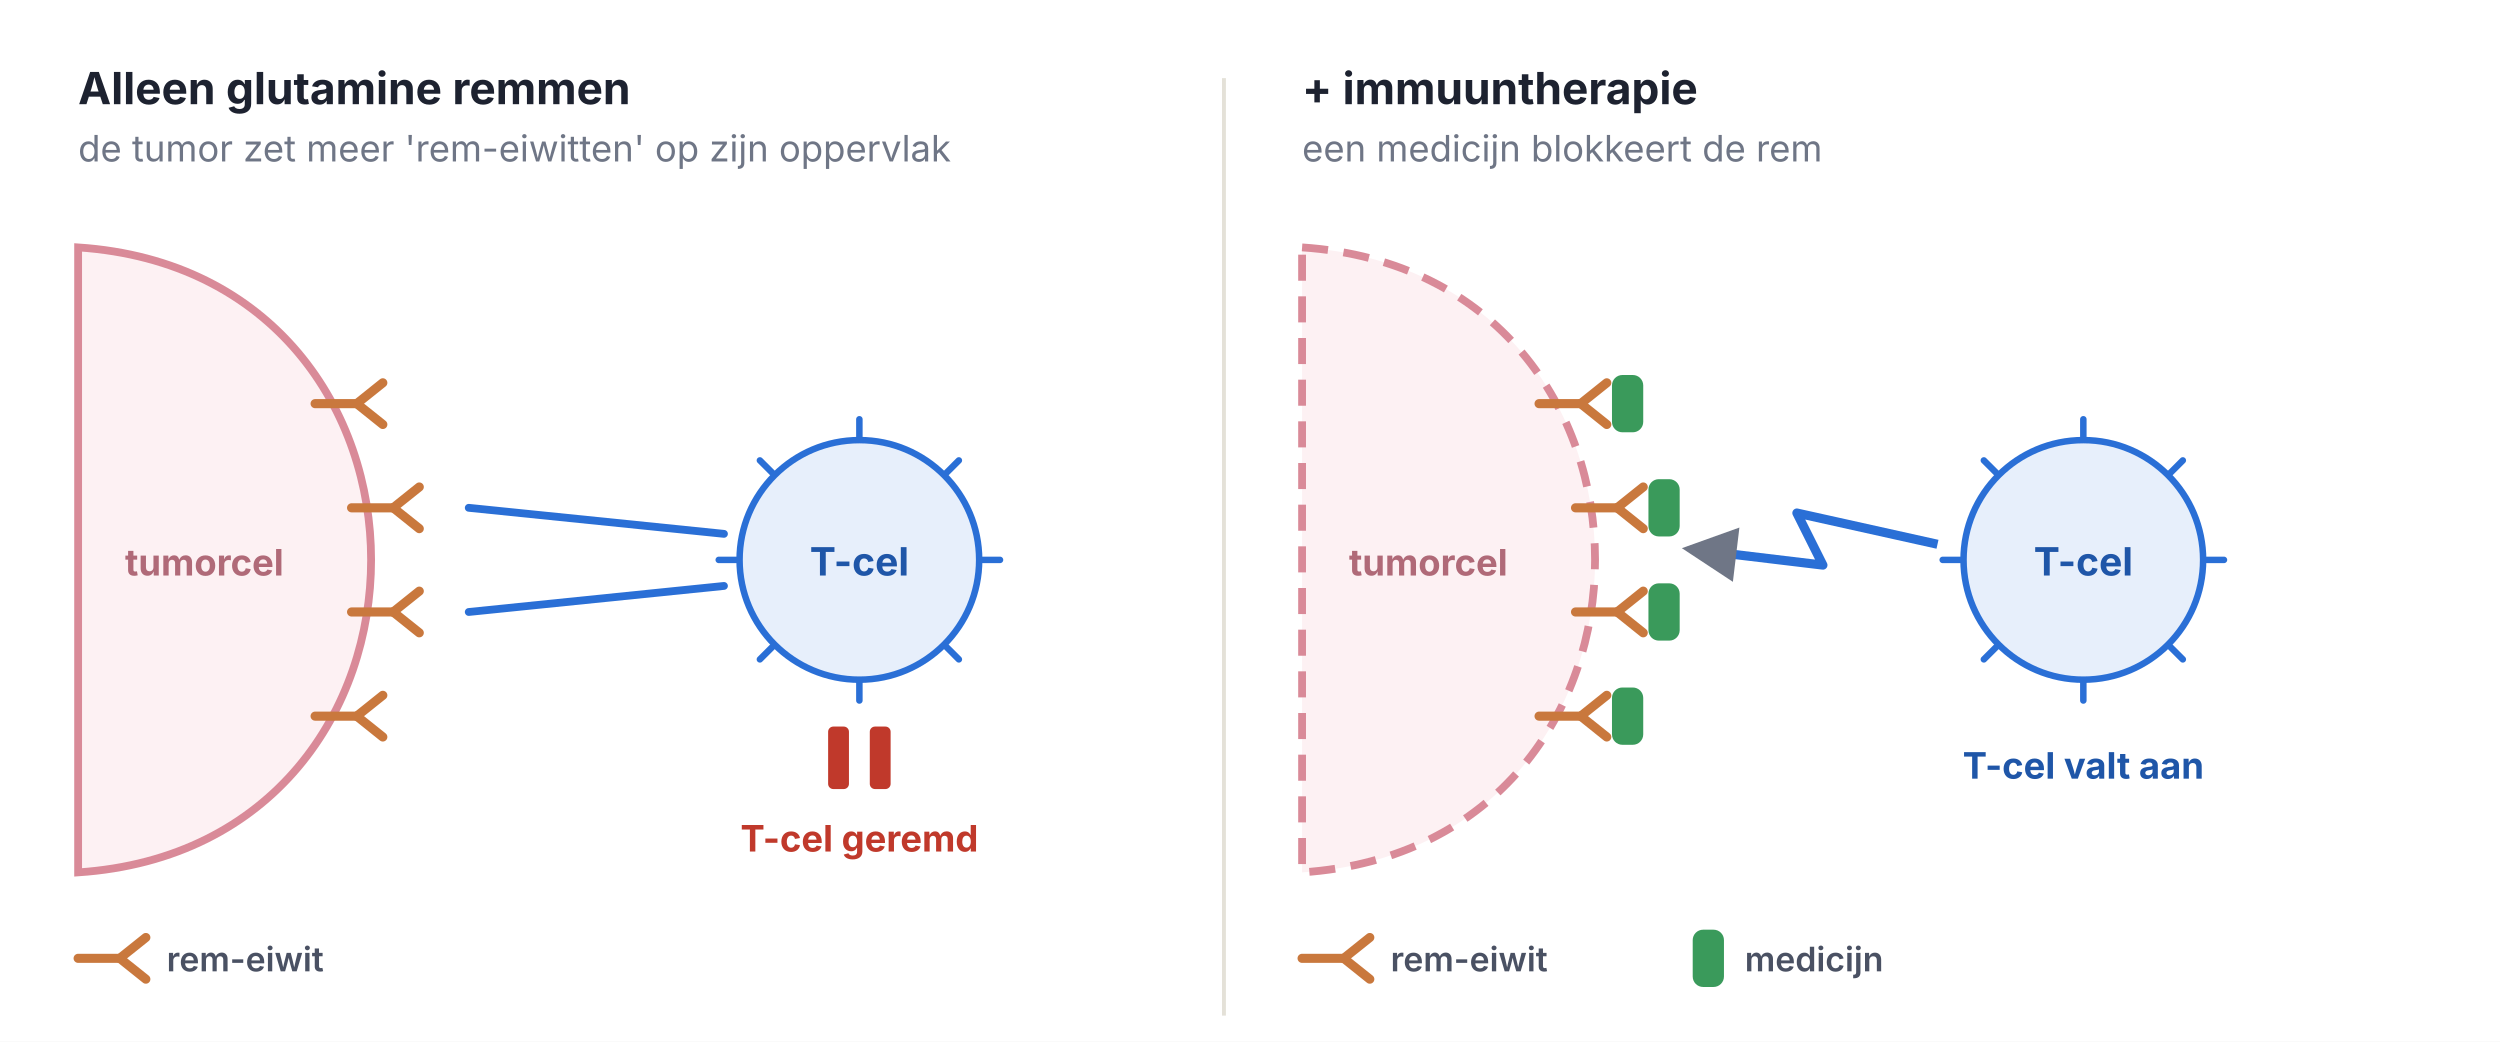
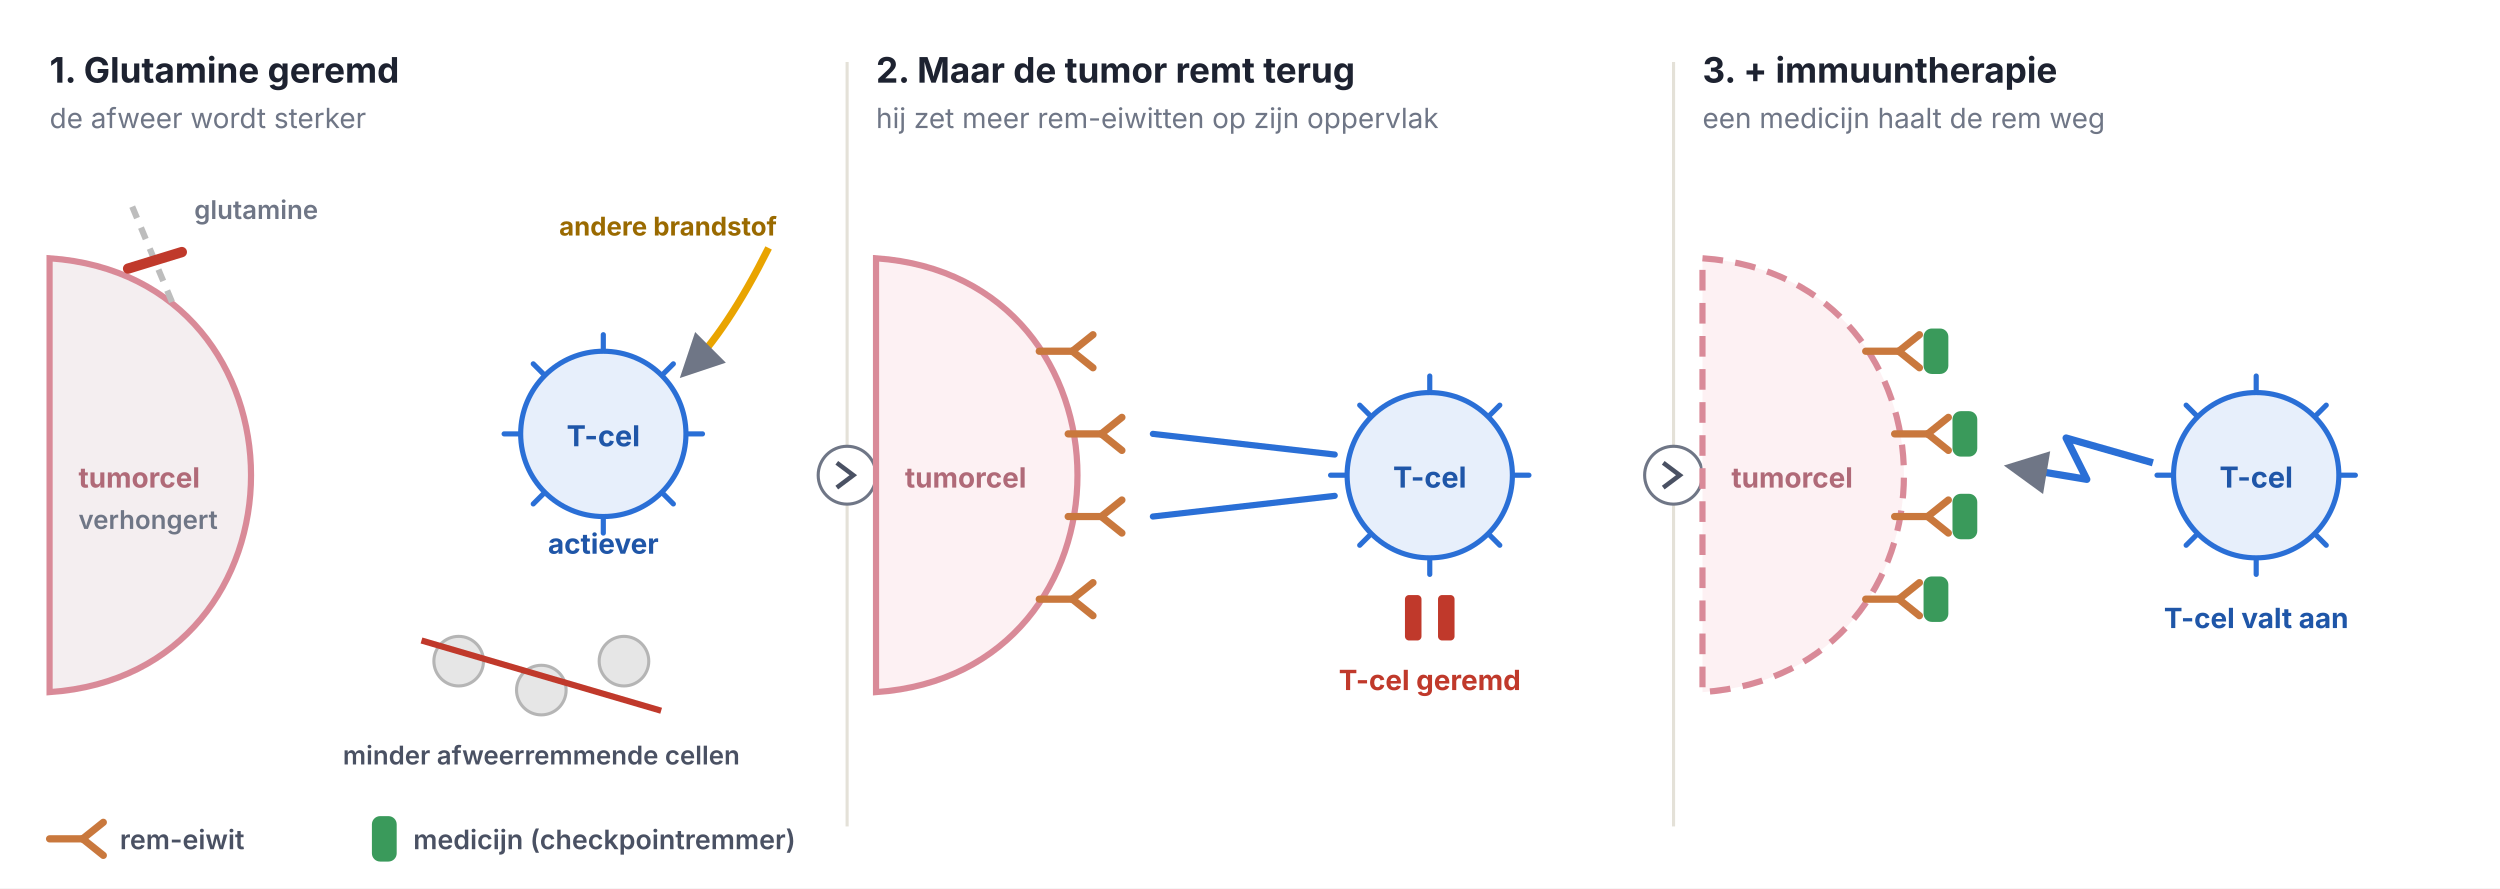
- <svg xmlns="http://www.w3.org/2000/svg" viewBox="0 0 960 400" width="960" height="400" font-family="Inter, 'Segoe UI', Helvetica, Arial, sans-serif">
-   <rect width="960" height="400" fill="#ffffff" />
+ <svg xmlns="http://www.w3.org/2000/svg" viewBox="0 0 1210 430" width="1210" height="430" font-family="Inter, 'Segoe UI', Helvetica, Arial, sans-serif">
+   <rect width="1210" height="430" fill="#ffffff" />
  <defs>
    <marker id="mg" viewBox="0 0 10 10" refX="8" refY="5" markerWidth="6" markerHeight="6" orient="auto">
      <path d="M0,0 L10,5 L0,10 z" fill="#6f7686" />
    </marker>
    <marker id="mb" viewBox="0 0 10 10" refX="8" refY="5" markerWidth="6" markerHeight="6" orient="auto">
      <path d="M0,0 L10,5 L0,10 z" fill="#2a6fd6" />
    </marker>
    <marker id="mp" viewBox="0 0 10 10" refX="8" refY="5" markerWidth="6" markerHeight="6" orient="auto">
      <path d="M0,0 L10,5 L0,10 z" fill="#d6588a" />
    </marker>
    <marker id="mgr" viewBox="0 0 10 10" refX="8" refY="5" markerWidth="6" markerHeight="6" orient="auto">
      <path d="M0,0 L10,5 L0,10 z" fill="#3a9a5b" />
    </marker>
    <marker id="mpu" viewBox="0 0 10 10" refX="8" refY="5" markerWidth="6" markerHeight="6" orient="auto">
      <path d="M0,0 L10,5 L0,10 z" fill="#7b5cc4" />
    </marker>
    <marker id="mgy" viewBox="0 0 10 10" refX="8" refY="5" markerWidth="6" markerHeight="6" orient="auto">
      <path d="M0,0 L10,5 L0,10 z" fill="#bdbdbd" />
    </marker>
    <marker id="my" viewBox="0 0 10 10" refX="8" refY="5" markerWidth="6" markerHeight="6" orient="auto">
      <path d="M0,0 L10,5 L0,10 z" fill="#8a8f9c" />
    </marker>
  </defs>
-   <text x="30" y="40" font-size="17" fill="#1d2230" font-weight="700" text-anchor="start">Alleen glutamine remmen</text>
-   <text x="30" y="62" font-size="14" fill="#6f7686" font-weight="400" text-anchor="start">de tumor zet meer 'rem-eiwitten' op zijn oppervlak</text>
-   <path d="M30,95 C180,105 180,325 30,335 Z" fill="#fdf1f3" stroke="#d98a98" stroke-width="3" />
-   <text x="48" y="221" font-size="14" fill="#b06a78" font-weight="700" text-anchor="start">tumorcel</text>
-   <line x1="121.0" y1="155" x2="137.0" y2="155" stroke="#c9783d" stroke-width="3.5" stroke-linecap="round" />
-   <line x1="137.0" y1="155" x2="147.0" y2="147" stroke="#c9783d" stroke-width="3.5" stroke-linecap="round" />
-   <line x1="137.0" y1="155" x2="147.0" y2="163" stroke="#c9783d" stroke-width="3.5" stroke-linecap="round" />
-   <line x1="135.0" y1="195" x2="151.0" y2="195" stroke="#c9783d" stroke-width="3.5" stroke-linecap="round" />
-   <line x1="151.0" y1="195" x2="161.0" y2="187" stroke="#c9783d" stroke-width="3.5" stroke-linecap="round" />
-   <line x1="151.0" y1="195" x2="161.0" y2="203" stroke="#c9783d" stroke-width="3.5" stroke-linecap="round" />
-   <line x1="135.0" y1="235" x2="151.0" y2="235" stroke="#c9783d" stroke-width="3.5" stroke-linecap="round" />
-   <line x1="151.0" y1="235" x2="161.0" y2="227" stroke="#c9783d" stroke-width="3.5" stroke-linecap="round" />
-   <line x1="151.0" y1="235" x2="161.0" y2="243" stroke="#c9783d" stroke-width="3.5" stroke-linecap="round" />
-   <line x1="121.0" y1="275" x2="137.0" y2="275" stroke="#c9783d" stroke-width="3.5" stroke-linecap="round" />
-   <line x1="137.0" y1="275" x2="147.0" y2="267" stroke="#c9783d" stroke-width="3.5" stroke-linecap="round" />
-   <line x1="137.0" y1="275" x2="147.0" y2="283" stroke="#c9783d" stroke-width="3.5" stroke-linecap="round" />
-   <line x1="376.0" y1="215.0" x2="384.0" y2="215.0" stroke="#2a6fd6" stroke-width="2.5" stroke-linecap="round" />
-   <line x1="362.5" y1="247.5" x2="368.2" y2="253.2" stroke="#2a6fd6" stroke-width="2.5" stroke-linecap="round" />
-   <line x1="330.0" y1="261.0" x2="330.0" y2="269.0" stroke="#2a6fd6" stroke-width="2.5" stroke-linecap="round" />
-   <line x1="297.5" y1="247.5" x2="291.8" y2="253.2" stroke="#2a6fd6" stroke-width="2.5" stroke-linecap="round" />
-   <line x1="284.0" y1="215.0" x2="276.0" y2="215.0" stroke="#2a6fd6" stroke-width="2.5" stroke-linecap="round" />
-   <line x1="297.5" y1="182.5" x2="291.8" y2="176.8" stroke="#2a6fd6" stroke-width="2.5" stroke-linecap="round" />
-   <line x1="330.0" y1="169.0" x2="330.0" y2="161.0" stroke="#2a6fd6" stroke-width="2.5" stroke-linecap="round" />
-   <line x1="362.5" y1="182.5" x2="368.2" y2="176.8" stroke="#2a6fd6" stroke-width="2.5" stroke-linecap="round" />
-   <circle cx="330" cy="215" r="46" fill="#e7effb" stroke="#2a6fd6" stroke-width="2.5" />
-   <text x="330" y="221" font-size="15" fill="#1f56a8" font-weight="700" text-anchor="middle">T-cel</text>
-   <line x1="180" y1="195" x2="278" y2="205" stroke="#2a6fd6" stroke-width="3" stroke-linecap="round" />
-   <line x1="180" y1="235" x2="278" y2="225" stroke="#2a6fd6" stroke-width="3" stroke-linecap="round" />
-   <rect x="318" y="279" width="8" height="24" rx="2" fill="#c0392b" />
-   <rect x="334" y="279" width="8" height="24" rx="2" fill="#c0392b" />
-   <text x="330" y="327" font-size="14" fill="#c0392b" font-weight="700" text-anchor="middle">T-cel geremd</text>
-   <line x1="30" y1="368" x2="46" y2="368" stroke="#c9783d" stroke-width="3.5" stroke-linecap="round" />
-   <line x1="46" y1="368" x2="56" y2="360" stroke="#c9783d" stroke-width="3.5" stroke-linecap="round" />
-   <line x1="46" y1="368" x2="56" y2="376" stroke="#c9783d" stroke-width="3.5" stroke-linecap="round" />
-   <text x="64" y="373" font-size="13" fill="#4a5163" font-weight="600" text-anchor="start">rem-eiwit</text>
-   <text x="500" y="40" font-size="17" fill="#1d2230" font-weight="700" text-anchor="start">+ immuuntherapie</text>
-   <text x="500" y="62" font-size="14" fill="#6f7686" font-weight="400" text-anchor="start">een medicijn blokkeert de rem</text>
-   <path d="M500,95 C650,105 650,325 500,335 Z" fill="#fdf1f3" stroke="#d98a98" stroke-width="3" stroke-dasharray="10 6" />
-   <text x="518" y="221" font-size="14" fill="#b06a78" font-weight="700" text-anchor="start">tumorcel</text>
-   <line x1="591.0" y1="155" x2="607.0" y2="155" stroke="#c9783d" stroke-width="3.5" stroke-linecap="round" />
-   <line x1="607.0" y1="155" x2="617.0" y2="147" stroke="#c9783d" stroke-width="3.5" stroke-linecap="round" />
-   <line x1="607.0" y1="155" x2="617.0" y2="163" stroke="#c9783d" stroke-width="3.5" stroke-linecap="round" />
-   <rect x="619.0" y="144" width="12" height="22" rx="4" fill="#3a9a5b" />
-   <line x1="605.0" y1="195" x2="621.0" y2="195" stroke="#c9783d" stroke-width="3.5" stroke-linecap="round" />
-   <line x1="621.0" y1="195" x2="631.0" y2="187" stroke="#c9783d" stroke-width="3.5" stroke-linecap="round" />
-   <line x1="621.0" y1="195" x2="631.0" y2="203" stroke="#c9783d" stroke-width="3.5" stroke-linecap="round" />
-   <rect x="633.0" y="184" width="12" height="22" rx="4" fill="#3a9a5b" />
-   <line x1="605.0" y1="235" x2="621.0" y2="235" stroke="#c9783d" stroke-width="3.5" stroke-linecap="round" />
-   <line x1="621.0" y1="235" x2="631.0" y2="227" stroke="#c9783d" stroke-width="3.5" stroke-linecap="round" />
-   <line x1="621.0" y1="235" x2="631.0" y2="243" stroke="#c9783d" stroke-width="3.5" stroke-linecap="round" />
-   <rect x="633.0" y="224" width="12" height="22" rx="4" fill="#3a9a5b" />
-   <line x1="591.0" y1="275" x2="607.0" y2="275" stroke="#c9783d" stroke-width="3.5" stroke-linecap="round" />
-   <line x1="607.0" y1="275" x2="617.0" y2="267" stroke="#c9783d" stroke-width="3.5" stroke-linecap="round" />
-   <line x1="607.0" y1="275" x2="617.0" y2="283" stroke="#c9783d" stroke-width="3.5" stroke-linecap="round" />
-   <rect x="619.0" y="264" width="12" height="22" rx="4" fill="#3a9a5b" />
-   <line x1="846.0" y1="215.0" x2="854.0" y2="215.0" stroke="#2a6fd6" stroke-width="2.5" stroke-linecap="round" />
-   <line x1="832.5" y1="247.5" x2="838.2" y2="253.2" stroke="#2a6fd6" stroke-width="2.5" stroke-linecap="round" />
-   <line x1="800.0" y1="261.0" x2="800.0" y2="269.0" stroke="#2a6fd6" stroke-width="2.5" stroke-linecap="round" />
-   <line x1="767.5" y1="247.5" x2="761.8" y2="253.2" stroke="#2a6fd6" stroke-width="2.5" stroke-linecap="round" />
-   <line x1="754.0" y1="215.0" x2="746.0" y2="215.0" stroke="#2a6fd6" stroke-width="2.5" stroke-linecap="round" />
-   <line x1="767.5" y1="182.5" x2="761.8" y2="176.8" stroke="#2a6fd6" stroke-width="2.5" stroke-linecap="round" />
-   <line x1="800.0" y1="169.0" x2="800.0" y2="161.0" stroke="#2a6fd6" stroke-width="2.5" stroke-linecap="round" />
-   <line x1="832.5" y1="182.5" x2="838.2" y2="176.8" stroke="#2a6fd6" stroke-width="2.5" stroke-linecap="round" />
-   <circle cx="800" cy="215" r="46" fill="#e7effb" stroke="#2a6fd6" stroke-width="2.5" />
-   <text x="800" y="221" font-size="15" fill="#1f56a8" font-weight="700" text-anchor="middle">T-cel</text>
-   <path d="M744,209 L690,197 L700,217 L650,211" fill="none" stroke="#2a6fd6" stroke-width="3.5" stroke-linejoin="round" marker-end="url(#mg)" />
-   <text x="800" y="299" font-size="14" fill="#1f56a8" font-weight="700" text-anchor="middle">T-cel valt aan</text>
-   <line x1="500" y1="368" x2="516" y2="368" stroke="#c9783d" stroke-width="3.5" stroke-linecap="round" />
-   <line x1="516" y1="368" x2="526" y2="360" stroke="#c9783d" stroke-width="3.5" stroke-linecap="round" />
-   <line x1="516" y1="368" x2="526" y2="376" stroke="#c9783d" stroke-width="3.5" stroke-linecap="round" />
-   <text x="534" y="373" font-size="13" fill="#4a5163" font-weight="600" text-anchor="start">rem-eiwit</text>
-   <rect x="650" y="357" width="12" height="22" rx="4" fill="#3a9a5b" />
-   <text x="670" y="373" font-size="13" fill="#4a5163" font-weight="600" text-anchor="start">medicijn</text>
-   <line x1="470" y1="30" x2="470" y2="390" stroke="#e4e1d8" stroke-width="1.5" />
+   <text x="24" y="40" font-size="17" fill="#1d2230" font-weight="700" text-anchor="start">1. Glutamine geremd</text>
+   <text x="24" y="62" font-size="13.5" fill="#6f7686" font-weight="400" text-anchor="start">de afweer wordt sterker</text>
+   <path d="M24,125 C154,134 154,326 24,335 Z" fill="#f4eef0" stroke="#d98a98" stroke-width="3" />
+   <text x="38" y="236" font-size="13.5" fill="#b06a78" font-weight="700" text-anchor="start">tumorcel</text>
+   <line x1="64" y1="100" x2="84" y2="148" stroke="#bdbdbd" stroke-width="3" stroke-dasharray="6 5" />
+   <line x1="62" y1="130" x2="88" y2="122" stroke="#c0392b" stroke-width="5" stroke-linecap="round" />
+   <text x="94" y="106" font-size="12.5" fill="#6f7686" font-weight="600" text-anchor="start">glutamine</text>
+   <text x="38" y="256" font-size="12.5" fill="#6f7686" font-weight="600" text-anchor="start">verhongert</text>
+   <line x1="332.0" y1="210.0" x2="340.0" y2="210.0" stroke="#2a6fd6" stroke-width="2.5" stroke-linecap="round" />
+   <line x1="320.3" y1="238.3" x2="325.9" y2="243.9" stroke="#2a6fd6" stroke-width="2.5" stroke-linecap="round" />
+   <line x1="292.0" y1="250.0" x2="292.0" y2="258.0" stroke="#2a6fd6" stroke-width="2.5" stroke-linecap="round" />
+   <line x1="263.7" y1="238.3" x2="258.1" y2="243.9" stroke="#2a6fd6" stroke-width="2.5" stroke-linecap="round" />
+   <line x1="252.0" y1="210.0" x2="244.0" y2="210.0" stroke="#2a6fd6" stroke-width="2.5" stroke-linecap="round" />
+   <line x1="263.7" y1="181.7" x2="258.1" y2="176.1" stroke="#2a6fd6" stroke-width="2.5" stroke-linecap="round" />
+   <line x1="292.0" y1="170.0" x2="292.0" y2="162.0" stroke="#2a6fd6" stroke-width="2.5" stroke-linecap="round" />
+   <line x1="320.3" y1="181.7" x2="325.9" y2="176.1" stroke="#2a6fd6" stroke-width="2.5" stroke-linecap="round" />
+   <circle cx="292" cy="210" r="40" fill="#e7effb" stroke="#2a6fd6" stroke-width="2.5" />
+   <text x="292" y="216" font-size="14" fill="#1f56a8" font-weight="700" text-anchor="middle">T-cel</text>
+   <path d="M372,120 Q352,160 332,180" fill="none" stroke="#e9a400" stroke-width="3.5" marker-end="url(#mg)" />
+   <text x="376" y="114" font-size="12.5" fill="#9a6a00" font-weight="700" text-anchor="end">andere brandstof</text>
+   <circle cx="222" cy="320" r="12" fill="#e6e6e6" stroke="#b5b5b5" stroke-width="1.5" />
+   <circle cx="262" cy="334" r="12" fill="#e6e6e6" stroke="#b5b5b5" stroke-width="1.5" />
+   <circle cx="302" cy="320" r="12" fill="#e6e6e6" stroke="#b5b5b5" stroke-width="1.5" />
+   <line x1="204" y1="310" x2="320" y2="344" stroke="#c0392b" stroke-width="3" />
+   <text x="262" y="370" font-size="12.5" fill="#4a5163" font-weight="600" text-anchor="middle">minder afweerremmende cellen</text>
+   <text x="292" y="268" font-size="13.5" fill="#1f56a8" font-weight="700" text-anchor="middle">actiever</text>
+   <line x1="410" y1="30" x2="410" y2="400" stroke="#e4e1d8" stroke-width="1.5" />
+   <circle cx="410" cy="230" r="14" fill="#ffffff" stroke="#6f7686" stroke-width="1.5" />
+   <path d="M405,224 l8,6 l-8,6" fill="none" stroke="#4a5163" stroke-width="2.2" />
+   <text x="424" y="40" font-size="17" fill="#1d2230" font-weight="700" text-anchor="start">2. Maar de tumor remt terug</text>
+   <text x="424" y="62" font-size="13.5" fill="#6f7686" font-weight="400" text-anchor="start">hij zet meer rem-eiwitten op zijn oppervlak</text>
+   <path d="M424,125 C554,134 554,326 424,335 Z" fill="#fdf1f3" stroke="#d98a98" stroke-width="3" />
+   <text x="438" y="236" font-size="13.5" fill="#b06a78" font-weight="700" text-anchor="start">tumorcel</text>
+   <line x1="503.0" y1="170" x2="519.0" y2="170" stroke="#c9783d" stroke-width="3.5" stroke-linecap="round" />
+   <line x1="519.0" y1="170" x2="529.0" y2="162" stroke="#c9783d" stroke-width="3.5" stroke-linecap="round" />
+   <line x1="519.0" y1="170" x2="529.0" y2="178" stroke="#c9783d" stroke-width="3.5" stroke-linecap="round" />
+   <line x1="517.0" y1="210" x2="533.0" y2="210" stroke="#c9783d" stroke-width="3.5" stroke-linecap="round" />
+   <line x1="533.0" y1="210" x2="543.0" y2="202" stroke="#c9783d" stroke-width="3.5" stroke-linecap="round" />
+   <line x1="533.0" y1="210" x2="543.0" y2="218" stroke="#c9783d" stroke-width="3.5" stroke-linecap="round" />
+   <line x1="517.0" y1="250" x2="533.0" y2="250" stroke="#c9783d" stroke-width="3.5" stroke-linecap="round" />
+   <line x1="533.0" y1="250" x2="543.0" y2="242" stroke="#c9783d" stroke-width="3.5" stroke-linecap="round" />
+   <line x1="533.0" y1="250" x2="543.0" y2="258" stroke="#c9783d" stroke-width="3.5" stroke-linecap="round" />
+   <line x1="503.0" y1="290" x2="519.0" y2="290" stroke="#c9783d" stroke-width="3.5" stroke-linecap="round" />
+   <line x1="519.0" y1="290" x2="529.0" y2="282" stroke="#c9783d" stroke-width="3.5" stroke-linecap="round" />
+   <line x1="519.0" y1="290" x2="529.0" y2="298" stroke="#c9783d" stroke-width="3.5" stroke-linecap="round" />
+   <line x1="732.0" y1="230.0" x2="740.0" y2="230.0" stroke="#2a6fd6" stroke-width="2.5" stroke-linecap="round" />
+   <line x1="720.3" y1="258.3" x2="725.9" y2="263.9" stroke="#2a6fd6" stroke-width="2.5" stroke-linecap="round" />
+   <line x1="692.0" y1="270.0" x2="692.0" y2="278.0" stroke="#2a6fd6" stroke-width="2.5" stroke-linecap="round" />
+   <line x1="663.7" y1="258.3" x2="658.1" y2="263.9" stroke="#2a6fd6" stroke-width="2.5" stroke-linecap="round" />
+   <line x1="652.0" y1="230.0" x2="644.0" y2="230.0" stroke="#2a6fd6" stroke-width="2.5" stroke-linecap="round" />
+   <line x1="663.7" y1="201.7" x2="658.1" y2="196.1" stroke="#2a6fd6" stroke-width="2.5" stroke-linecap="round" />
+   <line x1="692.0" y1="190.0" x2="692.0" y2="182.0" stroke="#2a6fd6" stroke-width="2.5" stroke-linecap="round" />
+   <line x1="720.3" y1="201.7" x2="725.9" y2="196.1" stroke="#2a6fd6" stroke-width="2.5" stroke-linecap="round" />
+   <circle cx="692" cy="230" r="40" fill="#e7effb" stroke="#2a6fd6" stroke-width="2.5" />
+   <text x="692" y="236" font-size="14" fill="#1f56a8" font-weight="700" text-anchor="middle">T-cel</text>
+   <line x1="558" y1="210" x2="646" y2="220" stroke="#2a6fd6" stroke-width="3" stroke-linecap="round" />
+   <line x1="558" y1="250" x2="646" y2="240" stroke="#2a6fd6" stroke-width="3" stroke-linecap="round" />
+   <rect x="680" y="288" width="8" height="22" rx="2" fill="#c0392b" />
+   <rect x="696" y="288" width="8" height="22" rx="2" fill="#c0392b" />
+   <text x="692" y="334" font-size="13.5" fill="#c0392b" font-weight="700" text-anchor="middle">T-cel geremd</text>
+   <line x1="810" y1="30" x2="810" y2="400" stroke="#e4e1d8" stroke-width="1.5" />
+   <circle cx="810" cy="230" r="14" fill="#ffffff" stroke="#6f7686" stroke-width="1.5" />
+   <path d="M805,224 l8,6 l-8,6" fill="none" stroke="#4a5163" stroke-width="2.2" />
+   <text x="824" y="40" font-size="17" fill="#1d2230" font-weight="700" text-anchor="start">3. + immuuntherapie</text>
+   <text x="824" y="62" font-size="13.5" fill="#6f7686" font-weight="400" text-anchor="start">een medicijn haalt de rem weg</text>
+   <path d="M824,125 C954,134 954,326 824,335 Z" fill="#fdf1f3" stroke="#d98a98" stroke-width="3" stroke-dasharray="10 6" />
+   <text x="838" y="236" font-size="13.5" fill="#b06a78" font-weight="700" text-anchor="start">tumorcel</text>
+   <line x1="903.0" y1="170" x2="919.0" y2="170" stroke="#c9783d" stroke-width="3.5" stroke-linecap="round" />
+   <line x1="919.0" y1="170" x2="929.0" y2="162" stroke="#c9783d" stroke-width="3.5" stroke-linecap="round" />
+   <line x1="919.0" y1="170" x2="929.0" y2="178" stroke="#c9783d" stroke-width="3.5" stroke-linecap="round" />
+   <rect x="931.0" y="159" width="12" height="22" rx="4" fill="#3a9a5b" />
+   <line x1="917.0" y1="210" x2="933.0" y2="210" stroke="#c9783d" stroke-width="3.5" stroke-linecap="round" />
+   <line x1="933.0" y1="210" x2="943.0" y2="202" stroke="#c9783d" stroke-width="3.5" stroke-linecap="round" />
+   <line x1="933.0" y1="210" x2="943.0" y2="218" stroke="#c9783d" stroke-width="3.5" stroke-linecap="round" />
+   <rect x="945.0" y="199" width="12" height="22" rx="4" fill="#3a9a5b" />
+   <line x1="917.0" y1="250" x2="933.0" y2="250" stroke="#c9783d" stroke-width="3.5" stroke-linecap="round" />
+   <line x1="933.0" y1="250" x2="943.0" y2="242" stroke="#c9783d" stroke-width="3.5" stroke-linecap="round" />
+   <line x1="933.0" y1="250" x2="943.0" y2="258" stroke="#c9783d" stroke-width="3.5" stroke-linecap="round" />
+   <rect x="945.0" y="239" width="12" height="22" rx="4" fill="#3a9a5b" />
+   <line x1="903.0" y1="290" x2="919.0" y2="290" stroke="#c9783d" stroke-width="3.5" stroke-linecap="round" />
+   <line x1="919.0" y1="290" x2="929.0" y2="282" stroke="#c9783d" stroke-width="3.5" stroke-linecap="round" />
+   <line x1="919.0" y1="290" x2="929.0" y2="298" stroke="#c9783d" stroke-width="3.5" stroke-linecap="round" />
+   <rect x="931.0" y="279" width="12" height="22" rx="4" fill="#3a9a5b" />
+   <line x1="1132.0" y1="230.0" x2="1140.0" y2="230.0" stroke="#2a6fd6" stroke-width="2.5" stroke-linecap="round" />
+   <line x1="1120.3" y1="258.3" x2="1125.9" y2="263.9" stroke="#2a6fd6" stroke-width="2.5" stroke-linecap="round" />
+   <line x1="1092.0" y1="270.0" x2="1092.0" y2="278.0" stroke="#2a6fd6" stroke-width="2.5" stroke-linecap="round" />
+   <line x1="1063.7" y1="258.3" x2="1058.1" y2="263.9" stroke="#2a6fd6" stroke-width="2.5" stroke-linecap="round" />
+   <line x1="1052.0" y1="230.0" x2="1044.0" y2="230.0" stroke="#2a6fd6" stroke-width="2.5" stroke-linecap="round" />
+   <line x1="1063.7" y1="201.7" x2="1058.1" y2="196.1" stroke="#2a6fd6" stroke-width="2.5" stroke-linecap="round" />
+   <line x1="1092.0" y1="190.0" x2="1092.0" y2="182.0" stroke="#2a6fd6" stroke-width="2.5" stroke-linecap="round" />
+   <line x1="1120.3" y1="201.7" x2="1125.9" y2="196.1" stroke="#2a6fd6" stroke-width="2.5" stroke-linecap="round" />
+   <circle cx="1092" cy="230" r="40" fill="#e7effb" stroke="#2a6fd6" stroke-width="2.5" />
+   <text x="1092" y="236" font-size="14" fill="#1f56a8" font-weight="700" text-anchor="middle">T-cel</text>
+   <path d="M1042,224 L1000,212 L1010,232 L974,226" fill="none" stroke="#2a6fd6" stroke-width="3.5" stroke-linejoin="round" marker-end="url(#mg)" />
+   <text x="1092" y="304" font-size="13.5" fill="#1f56a8" font-weight="700" text-anchor="middle">T-cel valt aan</text>
+   <line x1="24" y1="406" x2="40" y2="406" stroke="#c9783d" stroke-width="3.5" stroke-linecap="round" />
+   <line x1="40" y1="406" x2="50" y2="398" stroke="#c9783d" stroke-width="3.5" stroke-linecap="round" />
+   <line x1="40" y1="406" x2="50" y2="414" stroke="#c9783d" stroke-width="3.5" stroke-linecap="round" />
+   <text x="58" y="411" font-size="13" fill="#4a5163" font-weight="600" text-anchor="start">rem-eiwit</text>
+   <rect x="180" y="395" width="12" height="22" rx="4" fill="#3a9a5b" />
+   <text x="200" y="411" font-size="13" fill="#4a5163" font-weight="600" text-anchor="start">medicijn (checkpointremmer)</text>
</svg>
